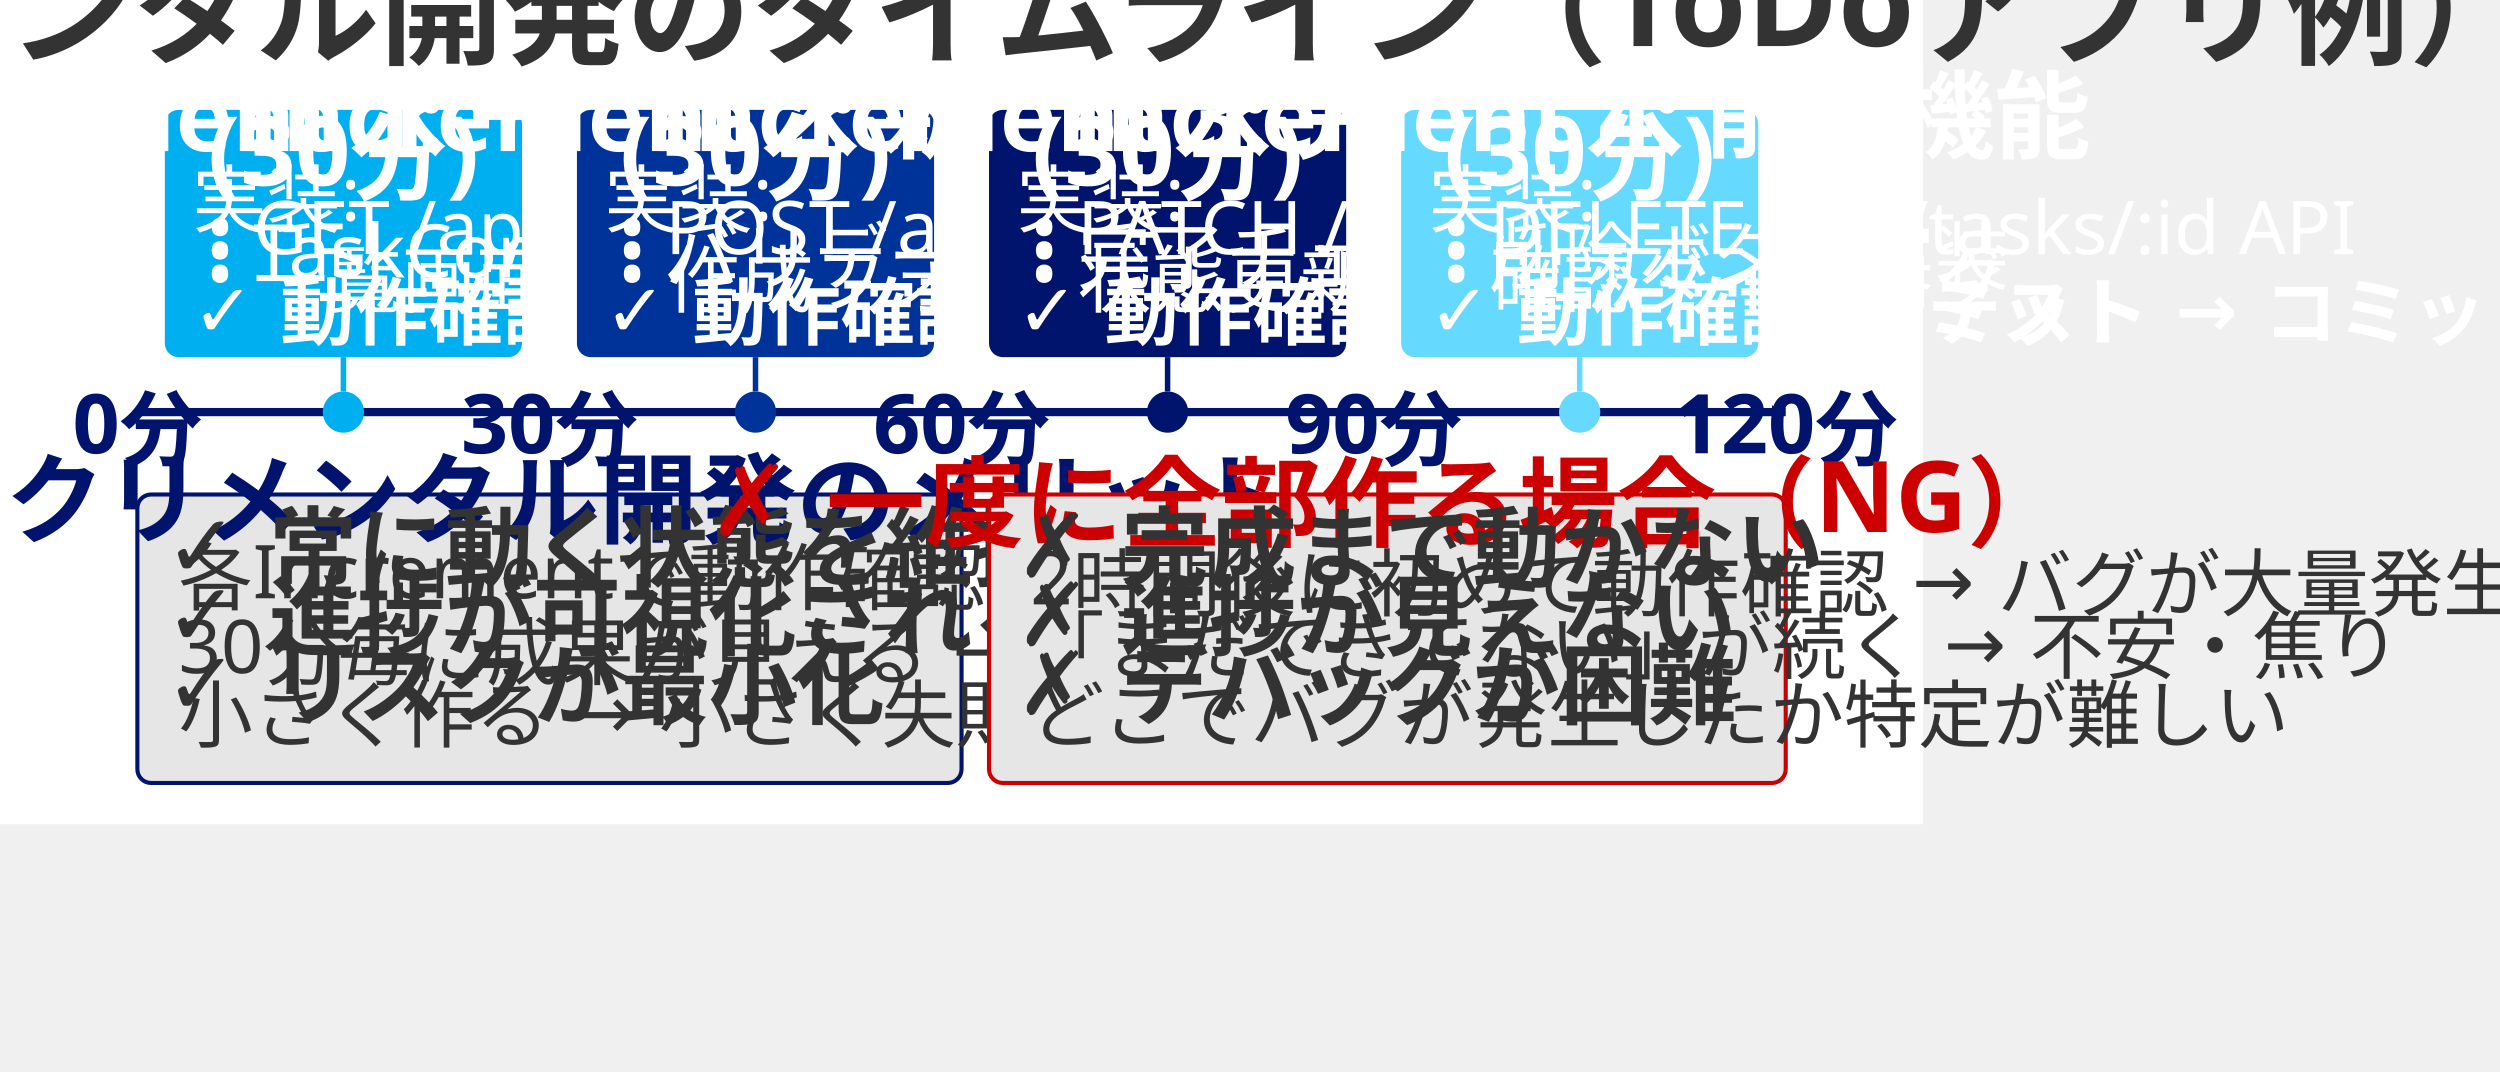
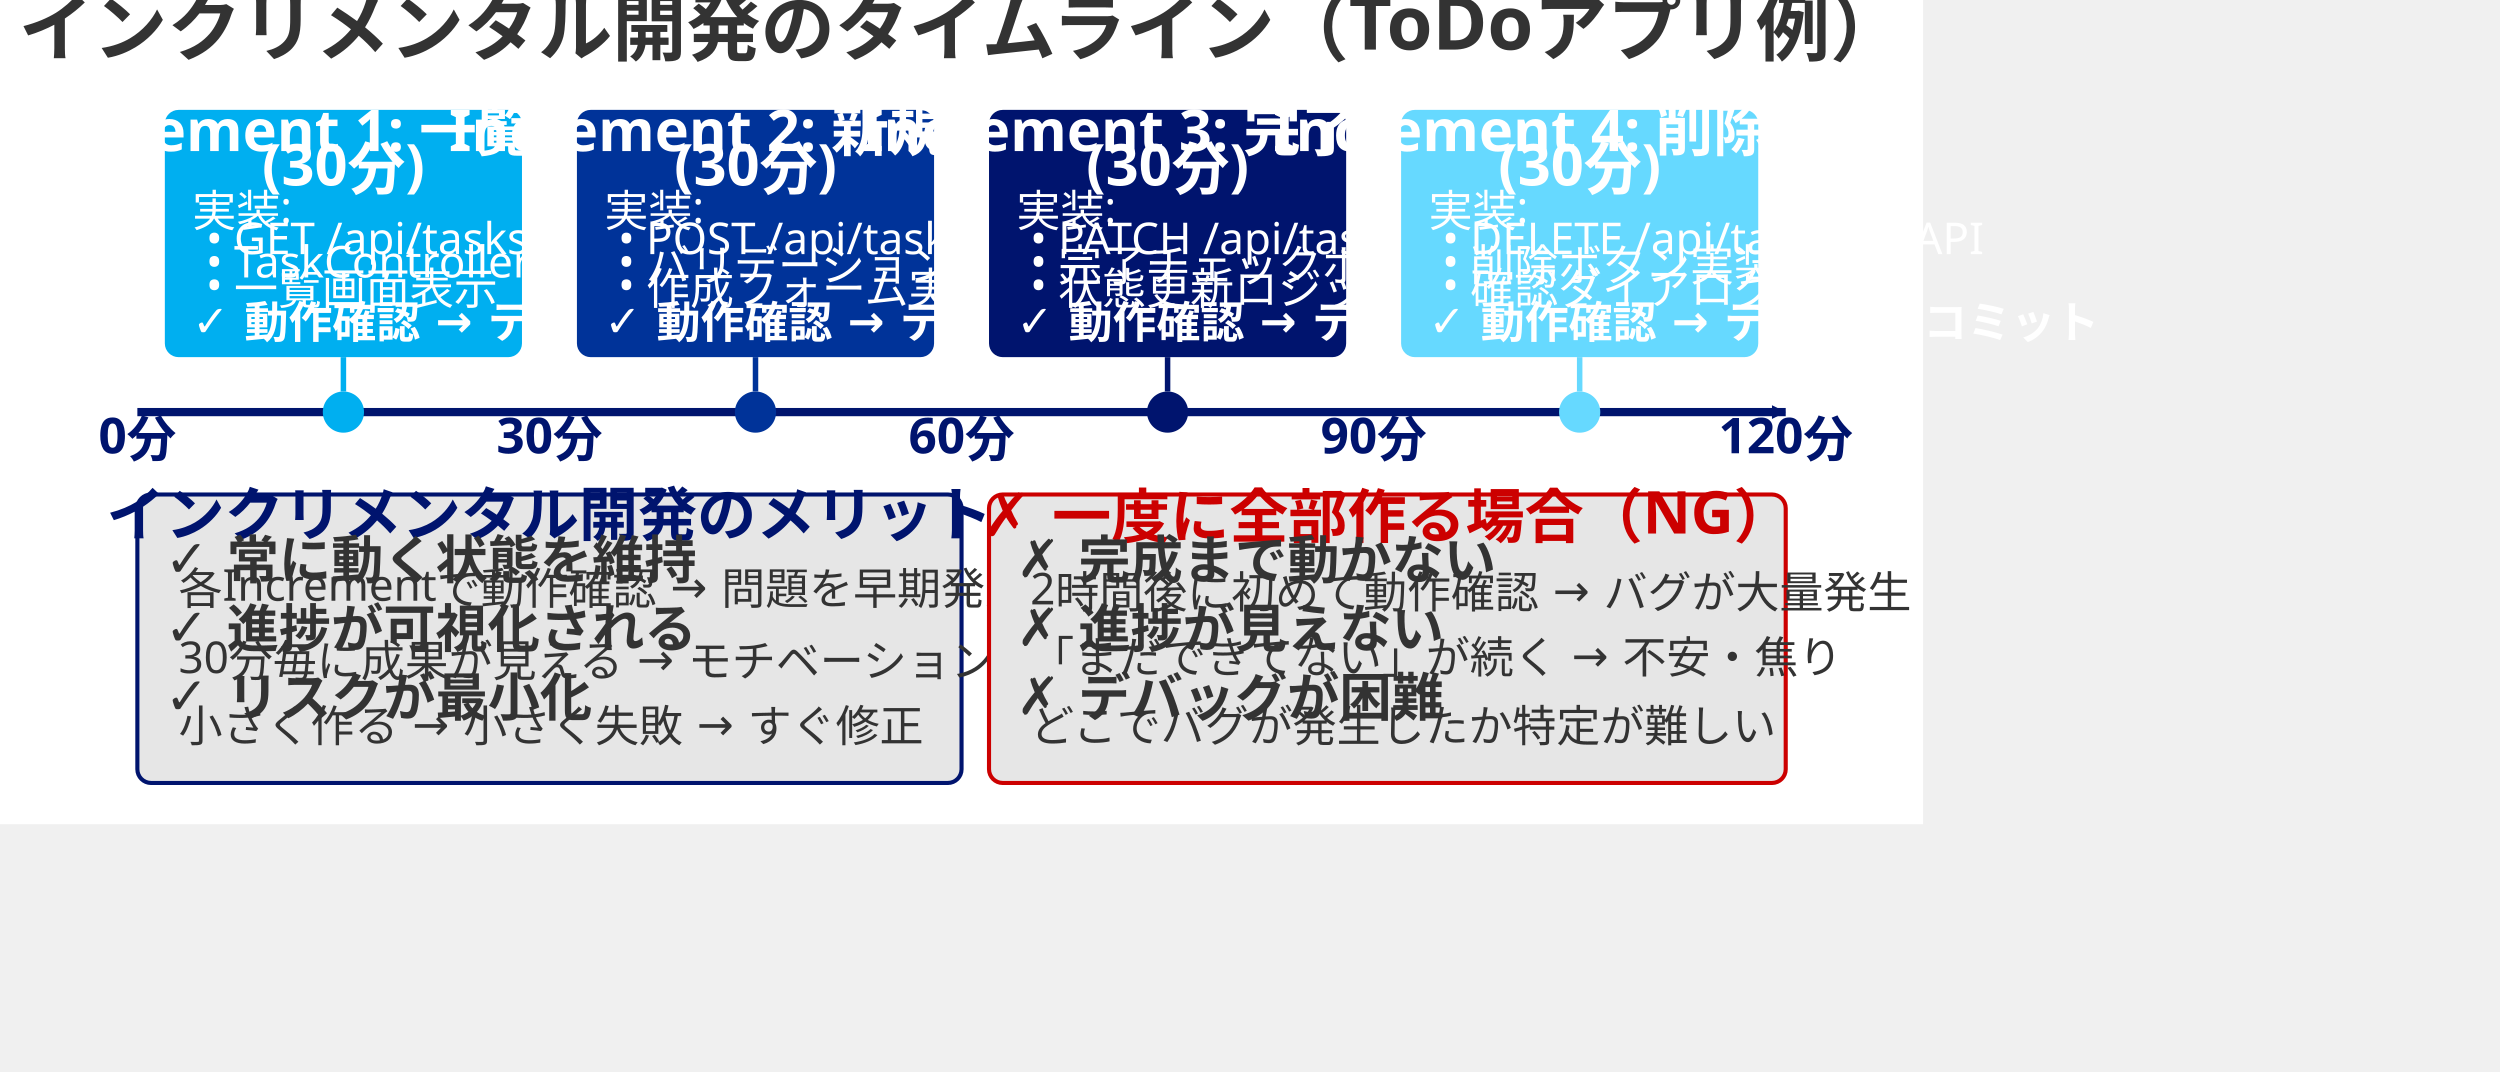
<svg xmlns="http://www.w3.org/2000/svg" viewBox="0 0 1820 780">
  <defs>
    <style>
-       .title { font-family: 'Noto Sans JP', sans-serif; font-size: 90px; font-weight: bold; fill: #333333; }
-       .increment-title { font-family: 'Noto Sans JP', sans-serif; font-size: 70px; font-weight: bold; fill: white; }
-       .increment-text { font-family: 'Noto Sans JP', sans-serif; font-size: 54px; fill: white; }
-       .time-label { font-family: 'Noto Sans JP', sans-serif; font-size: 60px; font-weight: bold; fill: #00146E; }
+       .title { font-family: 'Noto Sans JP', sans-serif; font-size: 54px; font-weight: bold; fill: #333333; }
+       .increment-title { font-family: 'Noto Sans JP', sans-serif; font-size: 42px; font-weight: bold; fill: white; }
+       .increment-text { font-family: 'Noto Sans JP', sans-serif; font-size: 32px; fill: white; }
+       .time-label { font-family: 'Noto Sans JP', sans-serif; font-size: 36px; font-weight: bold; fill: #00146E; }
    </style>
  </defs>
  <rect width="1400" height="600" fill="#FFFFFF" />
  <text x="700" y="40" class="title" text-anchor="middle">インクリメンタル開発のタイムライン（ToDoアプリ例）</text>
  <line x1="100" y1="300" x2="1300" y2="300" stroke="#00146E" stroke-width="6" />
  <polygon points="1300,300 1290,295 1290,305" fill="#00146E" />
  <text x="100" y="330" class="time-label" text-anchor="middle">0分</text>
  <text x="400" y="330" class="time-label" text-anchor="middle">30分</text>
  <text x="700" y="330" class="time-label" text-anchor="middle">60分</text>
  <text x="1000" y="330" class="time-label" text-anchor="middle">90分</text>
  <text x="1300" y="330" class="time-label" text-anchor="middle">120分</text>
  <circle cx="250" cy="300" r="15" fill="#00AFF0" />
  <rect x="120" y="80" width="260" height="180" fill="#00AFF0" rx="10" />
  <text x="250" y="110" class="increment-title" text-anchor="middle">Increment 1: 一覧表示</text>
-   <text x="250" y="135" class="increment-title" text-anchor="middle" font-size="26">(30分)</text>
+   <text x="250" y="135" class="increment-title" text-anchor="middle" font-size="15">(30分)</text>
  <text x="140" y="165" class="increment-text">実装:</text>
  <text x="150" y="185" class="increment-text">• GET /api/tasks API作成</text>
  <text x="150" y="202" class="increment-text">• TaskController実装</text>
  <text x="150" y="219" class="increment-text">• 一覧画面表示</text>
  <text x="140" y="245" class="increment-text" font-weight="bold">✓ 動作確認 → テスト → コミット</text>
  <line x1="250" y1="260" x2="250" y2="285" stroke="#00AFF0" stroke-width="4" />
  <circle cx="550" cy="300" r="15" fill="#003399" />
  <rect x="420" y="80" width="260" height="180" fill="#003399" rx="10" />
  <text x="550" y="110" class="increment-title" text-anchor="middle">Increment 2: 新規作成</text>
-   <text x="550" y="135" class="increment-title" text-anchor="middle" font-size="26">(30分)</text>
+   <text x="550" y="135" class="increment-title" text-anchor="middle" font-size="15">(30分)</text>
  <text x="440" y="165" class="increment-text">実装:</text>
  <text x="450" y="185" class="increment-text">• POST /api/tasks API作成</text>
  <text x="450" y="202" class="increment-text">• バリデーション追加</text>
  <text x="450" y="219" class="increment-text">• 作成フォーム実装</text>
  <text x="440" y="245" class="increment-text" font-weight="bold">✓ 動作確認 → テスト → コミット</text>
  <line x1="550" y1="260" x2="550" y2="285" stroke="#003399" stroke-width="4" />
  <circle cx="850" cy="300" r="15" fill="#00146E" />
  <rect x="720" y="80" width="260" height="180" fill="#00146E" rx="10" />
  <text x="850" y="110" class="increment-title" text-anchor="middle">Increment 3: 完了機能</text>
-   <text x="850" y="135" class="increment-title" text-anchor="middle" font-size="26">(30分)</text>
+   <text x="850" y="135" class="increment-title" text-anchor="middle" font-size="15">(30分)</text>
  <text x="740" y="165" class="increment-text">実装:</text>
  <text x="750" y="185" class="increment-text">• PATCH /api/tasks/:id API</text>
  <text x="750" y="202" class="increment-text">• 完了チェックボックス</text>
  <text x="750" y="219" class="increment-text">• 状態更新ロジック</text>
  <text x="740" y="245" class="increment-text" font-weight="bold">✓ 動作確認 → テスト → コミット</text>
  <line x1="850" y1="260" x2="850" y2="285" stroke="#00146E" stroke-width="4" />
  <circle cx="1150" cy="300" r="15" fill="#66D9FF" />
  <rect x="1020" y="80" width="260" height="180" fill="#66D9FF" rx="10" />
  <text x="1150" y="110" class="increment-title" text-anchor="middle">Increment 4: 削除機能</text>
-   <text x="1150" y="135" class="increment-title" text-anchor="middle" font-size="26">(30分)</text>
+   <text x="1150" y="135" class="increment-title" text-anchor="middle" font-size="15">(30分)</text>
  <text x="1040" y="165" class="increment-text">実装:</text>
  <text x="1050" y="185" class="increment-text">• DELETE /api/tasks/:id API</text>
  <text x="1050" y="202" class="increment-text">• 削除ボタン実装</text>
  <text x="1050" y="219" class="increment-text">• 確認ダイアログ</text>
  <text x="1040" y="245" class="increment-text" font-weight="bold">✓ 動作確認 → テスト → コミット</text>
  <line x1="1150" y1="260" x2="1150" y2="285" stroke="#66D9FF" stroke-width="4" />
  <rect x="100" y="360" width="600" height="210" fill="#E6E6E6" stroke="#00146E" stroke-width="3" rx="10" />
-   <text x="400" y="390" style="font-family: 'Noto Sans JP', sans-serif; font-size: 72px; fill: #00146E; text-anchor: middle; font-weight: bold;">
+   <text x="400" y="390" style="font-family: 'Noto Sans JP', sans-serif; font-size: 43px; fill: #00146E; text-anchor: middle; font-weight: bold;">
    インクリメンタル開発のメリット
  </text>
-   <text x="120" y="420" style="font-family: 'Noto Sans JP', sans-serif; font-size: 64px; fill: #333333; font-weight: bold;">
+   <text x="120" y="420" style="font-family: 'Noto Sans JP', sans-serif; font-size: 38px; fill: #333333; font-weight: bold;">
    ✓ 常に動く状態を維持
  </text>
-   <text x="130" y="440" style="font-family: 'Noto Sans JP', sans-serif; font-size: 54px; fill: #333333;">
+   <text x="130" y="440" style="font-family: 'Noto Sans JP', sans-serif; font-size: 32px; fill: #333333;">
    各Incrementで動作確認 → 問題を早期発見
  </text>
-   <text x="120" y="470" style="font-family: 'Noto Sans JP', sans-serif; font-size: 64px; fill: #333333; font-weight: bold;">
+   <text x="120" y="470" style="font-family: 'Noto Sans JP', sans-serif; font-size: 38px; fill: #333333; font-weight: bold;">
    ✓ 進捗が可視化される
  </text>
-   <text x="130" y="490" style="font-family: 'Noto Sans JP', sans-serif; font-size: 54px; fill: #333333;">
+   <text x="130" y="490" style="font-family: 'Noto Sans JP', sans-serif; font-size: 32px; fill: #333333;">
    30分毎に成果が見える → モチベーション維持
  </text>
-   <text x="120" y="520" style="font-family: 'Noto Sans JP', sans-serif; font-size: 64px; fill: #333333; font-weight: bold;">
+   <text x="120" y="520" style="font-family: 'Noto Sans JP', sans-serif; font-size: 38px; fill: #333333; font-weight: bold;">
    ✓ リスクが最小化
  </text>
-   <text x="130" y="540" style="font-family: 'Noto Sans JP', sans-serif; font-size: 54px; fill: #333333;">
+   <text x="130" y="540" style="font-family: 'Noto Sans JP', sans-serif; font-size: 32px; fill: #333333;">
    小さく作る → 小さく失敗 → すぐ修正
  </text>
  <rect x="720" y="360" width="580" height="210" fill="#E6E6E6" stroke="#CC0000" stroke-width="3" rx="10" />
-   <text x="1010" y="390" style="font-family: 'Noto Sans JP', sans-serif; font-size: 72px; fill: #CC0000; text-anchor: middle; font-weight: bold;">
+   <text x="1010" y="390" style="font-family: 'Noto Sans JP', sans-serif; font-size: 43px; fill: #CC0000; text-anchor: middle; font-weight: bold;">
    ✗ 一度に全部作る場合（NG）
  </text>
-   <text x="740" y="420" style="font-family: 'Noto Sans JP', sans-serif; font-size: 64px; fill: #333333; font-weight: bold;">
+   <text x="740" y="420" style="font-family: 'Noto Sans JP', sans-serif; font-size: 38px; fill: #333333; font-weight: bold;">
    ✗ 完成まで動かない
  </text>
-   <text x="750" y="440" style="font-family: 'Noto Sans JP', sans-serif; font-size: 54px; fill: #333333;">
+   <text x="750" y="440" style="font-family: 'Noto Sans JP', sans-serif; font-size: 32px; fill: #333333;">
    2時間後に初めて動作確認 → バグが大量発生
  </text>
-   <text x="740" y="470" style="font-family: 'Noto Sans JP', sans-serif; font-size: 64px; fill: #333333; font-weight: bold;">
+   <text x="740" y="470" style="font-family: 'Noto Sans JP', sans-serif; font-size: 38px; fill: #333333; font-weight: bold;">
    ✗ 進捗が見えない
  </text>
-   <text x="750" y="490" style="font-family: 'Noto Sans JP', sans-serif; font-size: 54px; fill: #333333;">
+   <text x="750" y="490" style="font-family: 'Noto Sans JP', sans-serif; font-size: 32px; fill: #333333;">
    「まだできてない」が続く → 不安・焦り
  </text>
-   <text x="740" y="520" style="font-family: 'Noto Sans JP', sans-serif; font-size: 64px; fill: #333333; font-weight: bold;">
+   <text x="740" y="520" style="font-family: 'Noto Sans JP', sans-serif; font-size: 38px; fill: #333333; font-weight: bold;">
    ✗ デバッグが困難
  </text>
-   <text x="750" y="540" style="font-family: 'Noto Sans JP', sans-serif; font-size: 54px; fill: #333333;">
+   <text x="750" y="540" style="font-family: 'Noto Sans JP', sans-serif; font-size: 32px; fill: #333333;">
    どこでバグが発生したか特定が難しい
  </text>
</svg>
